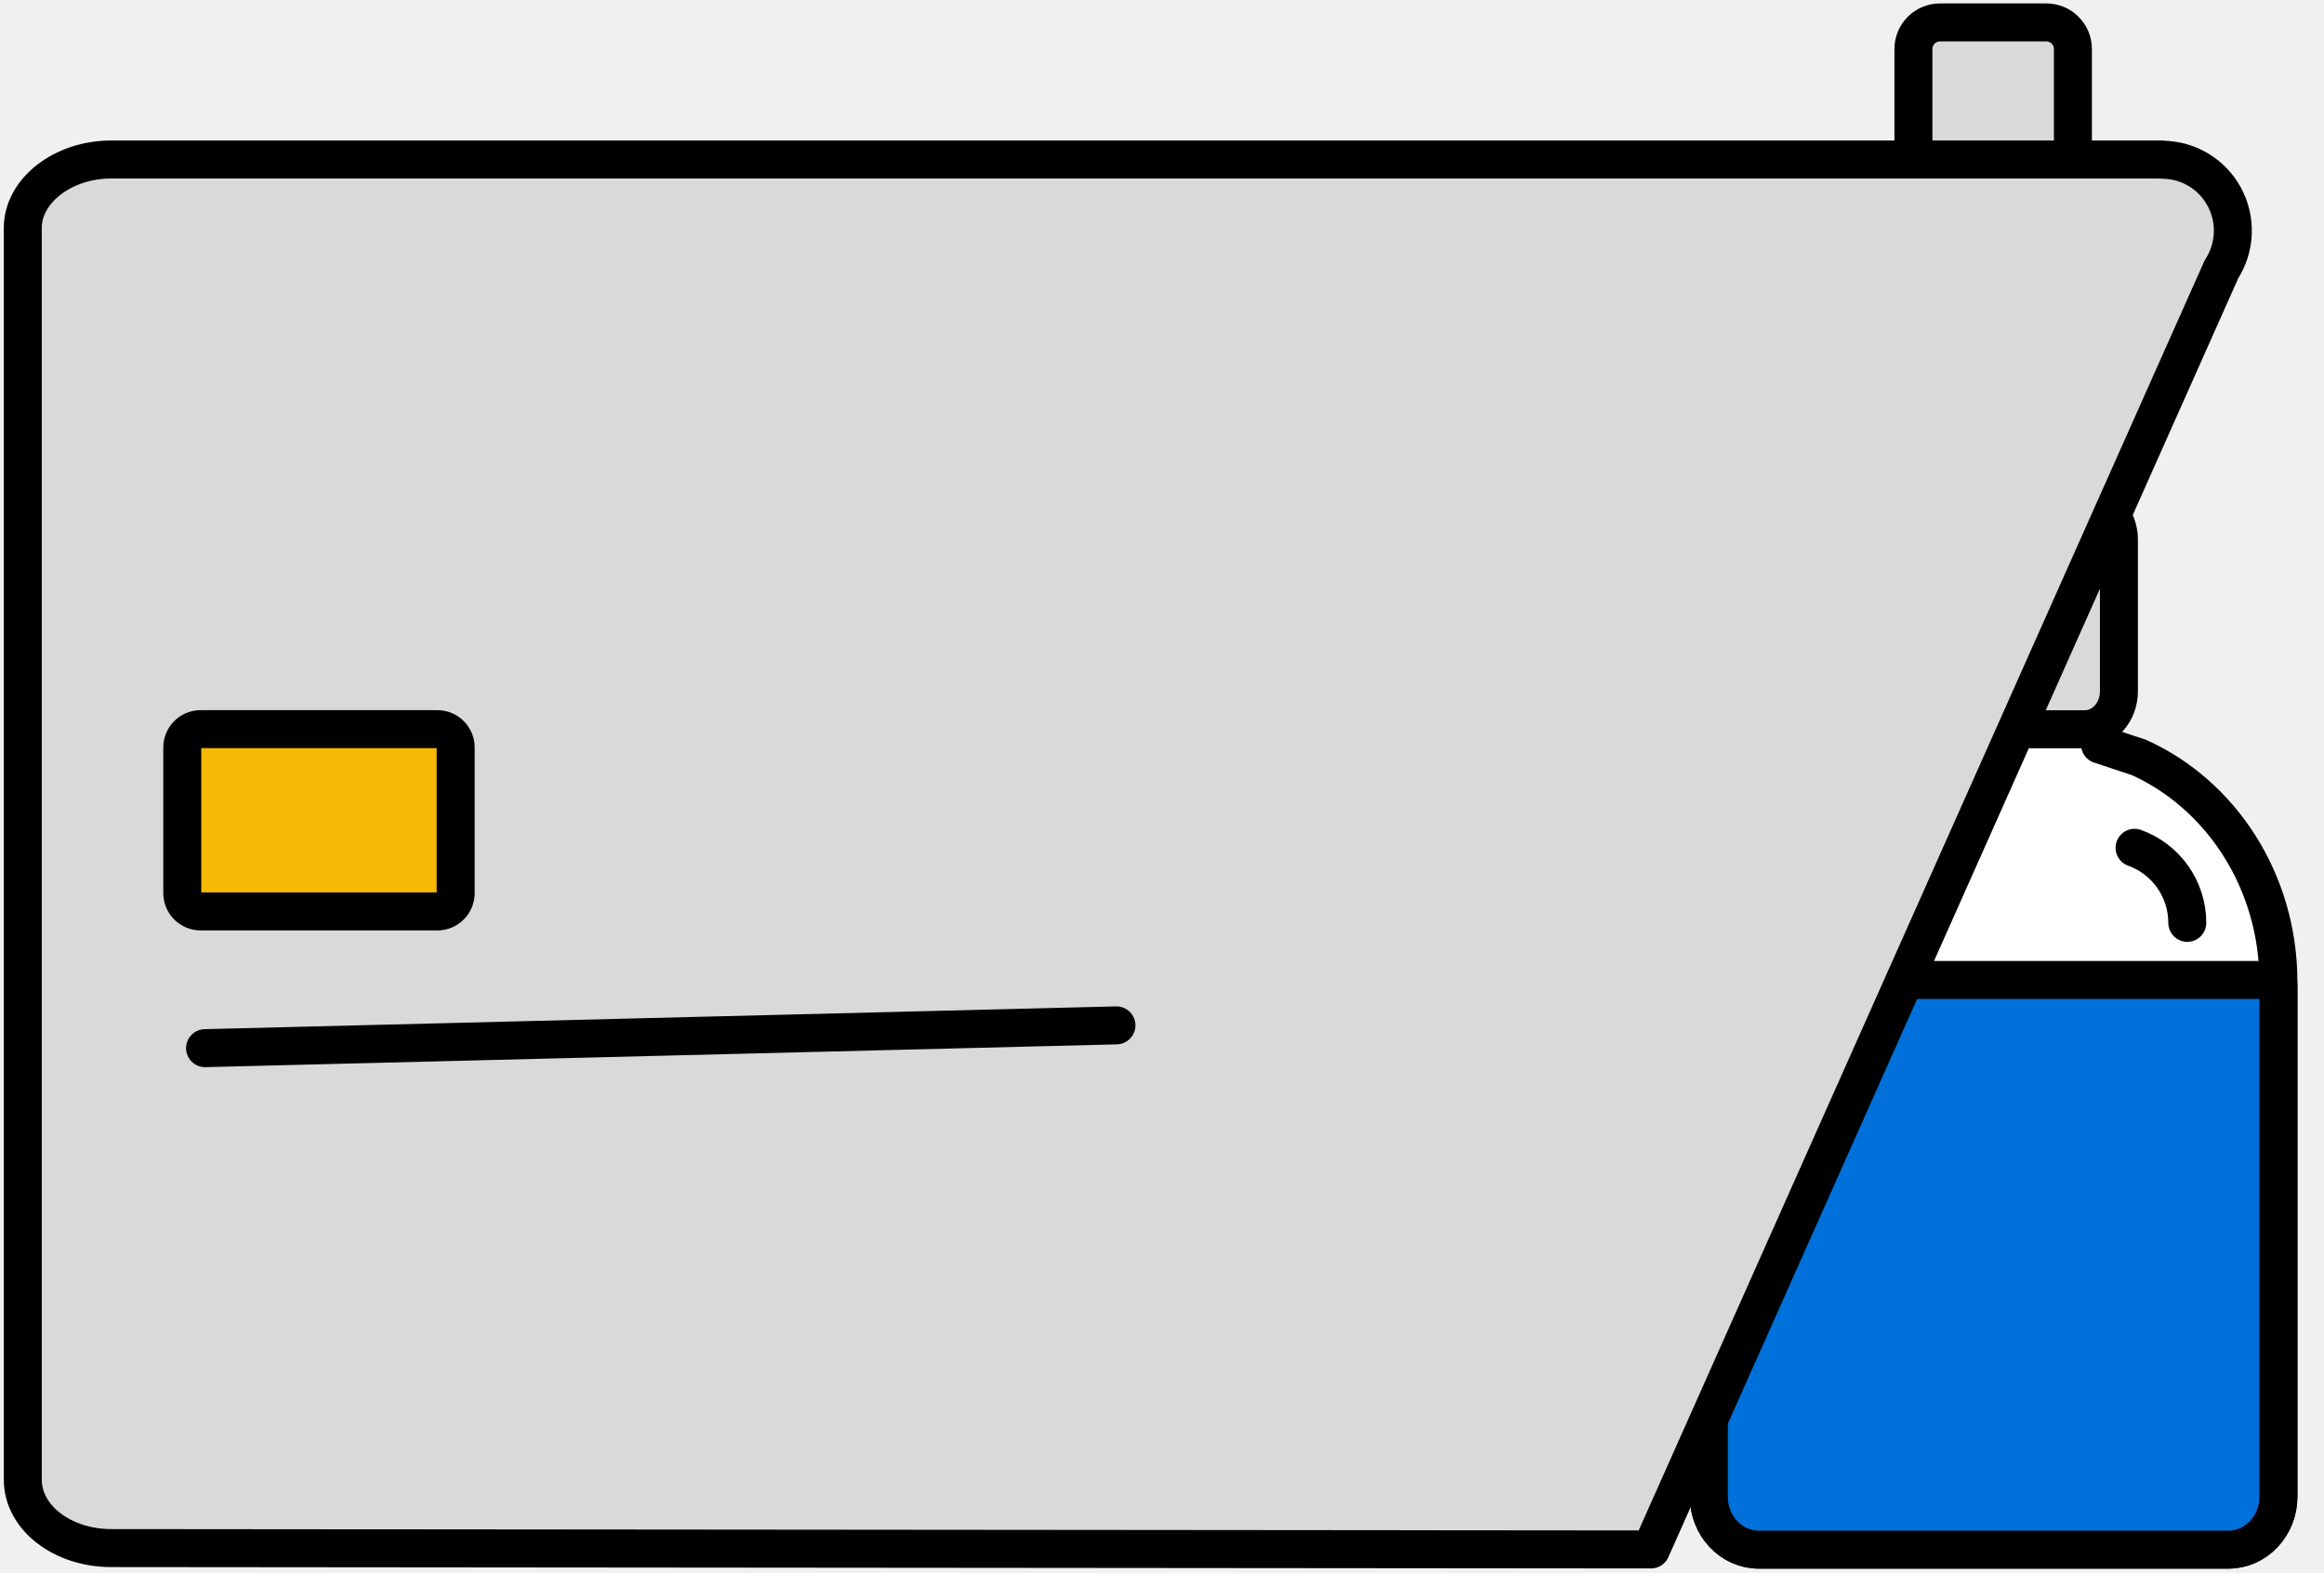
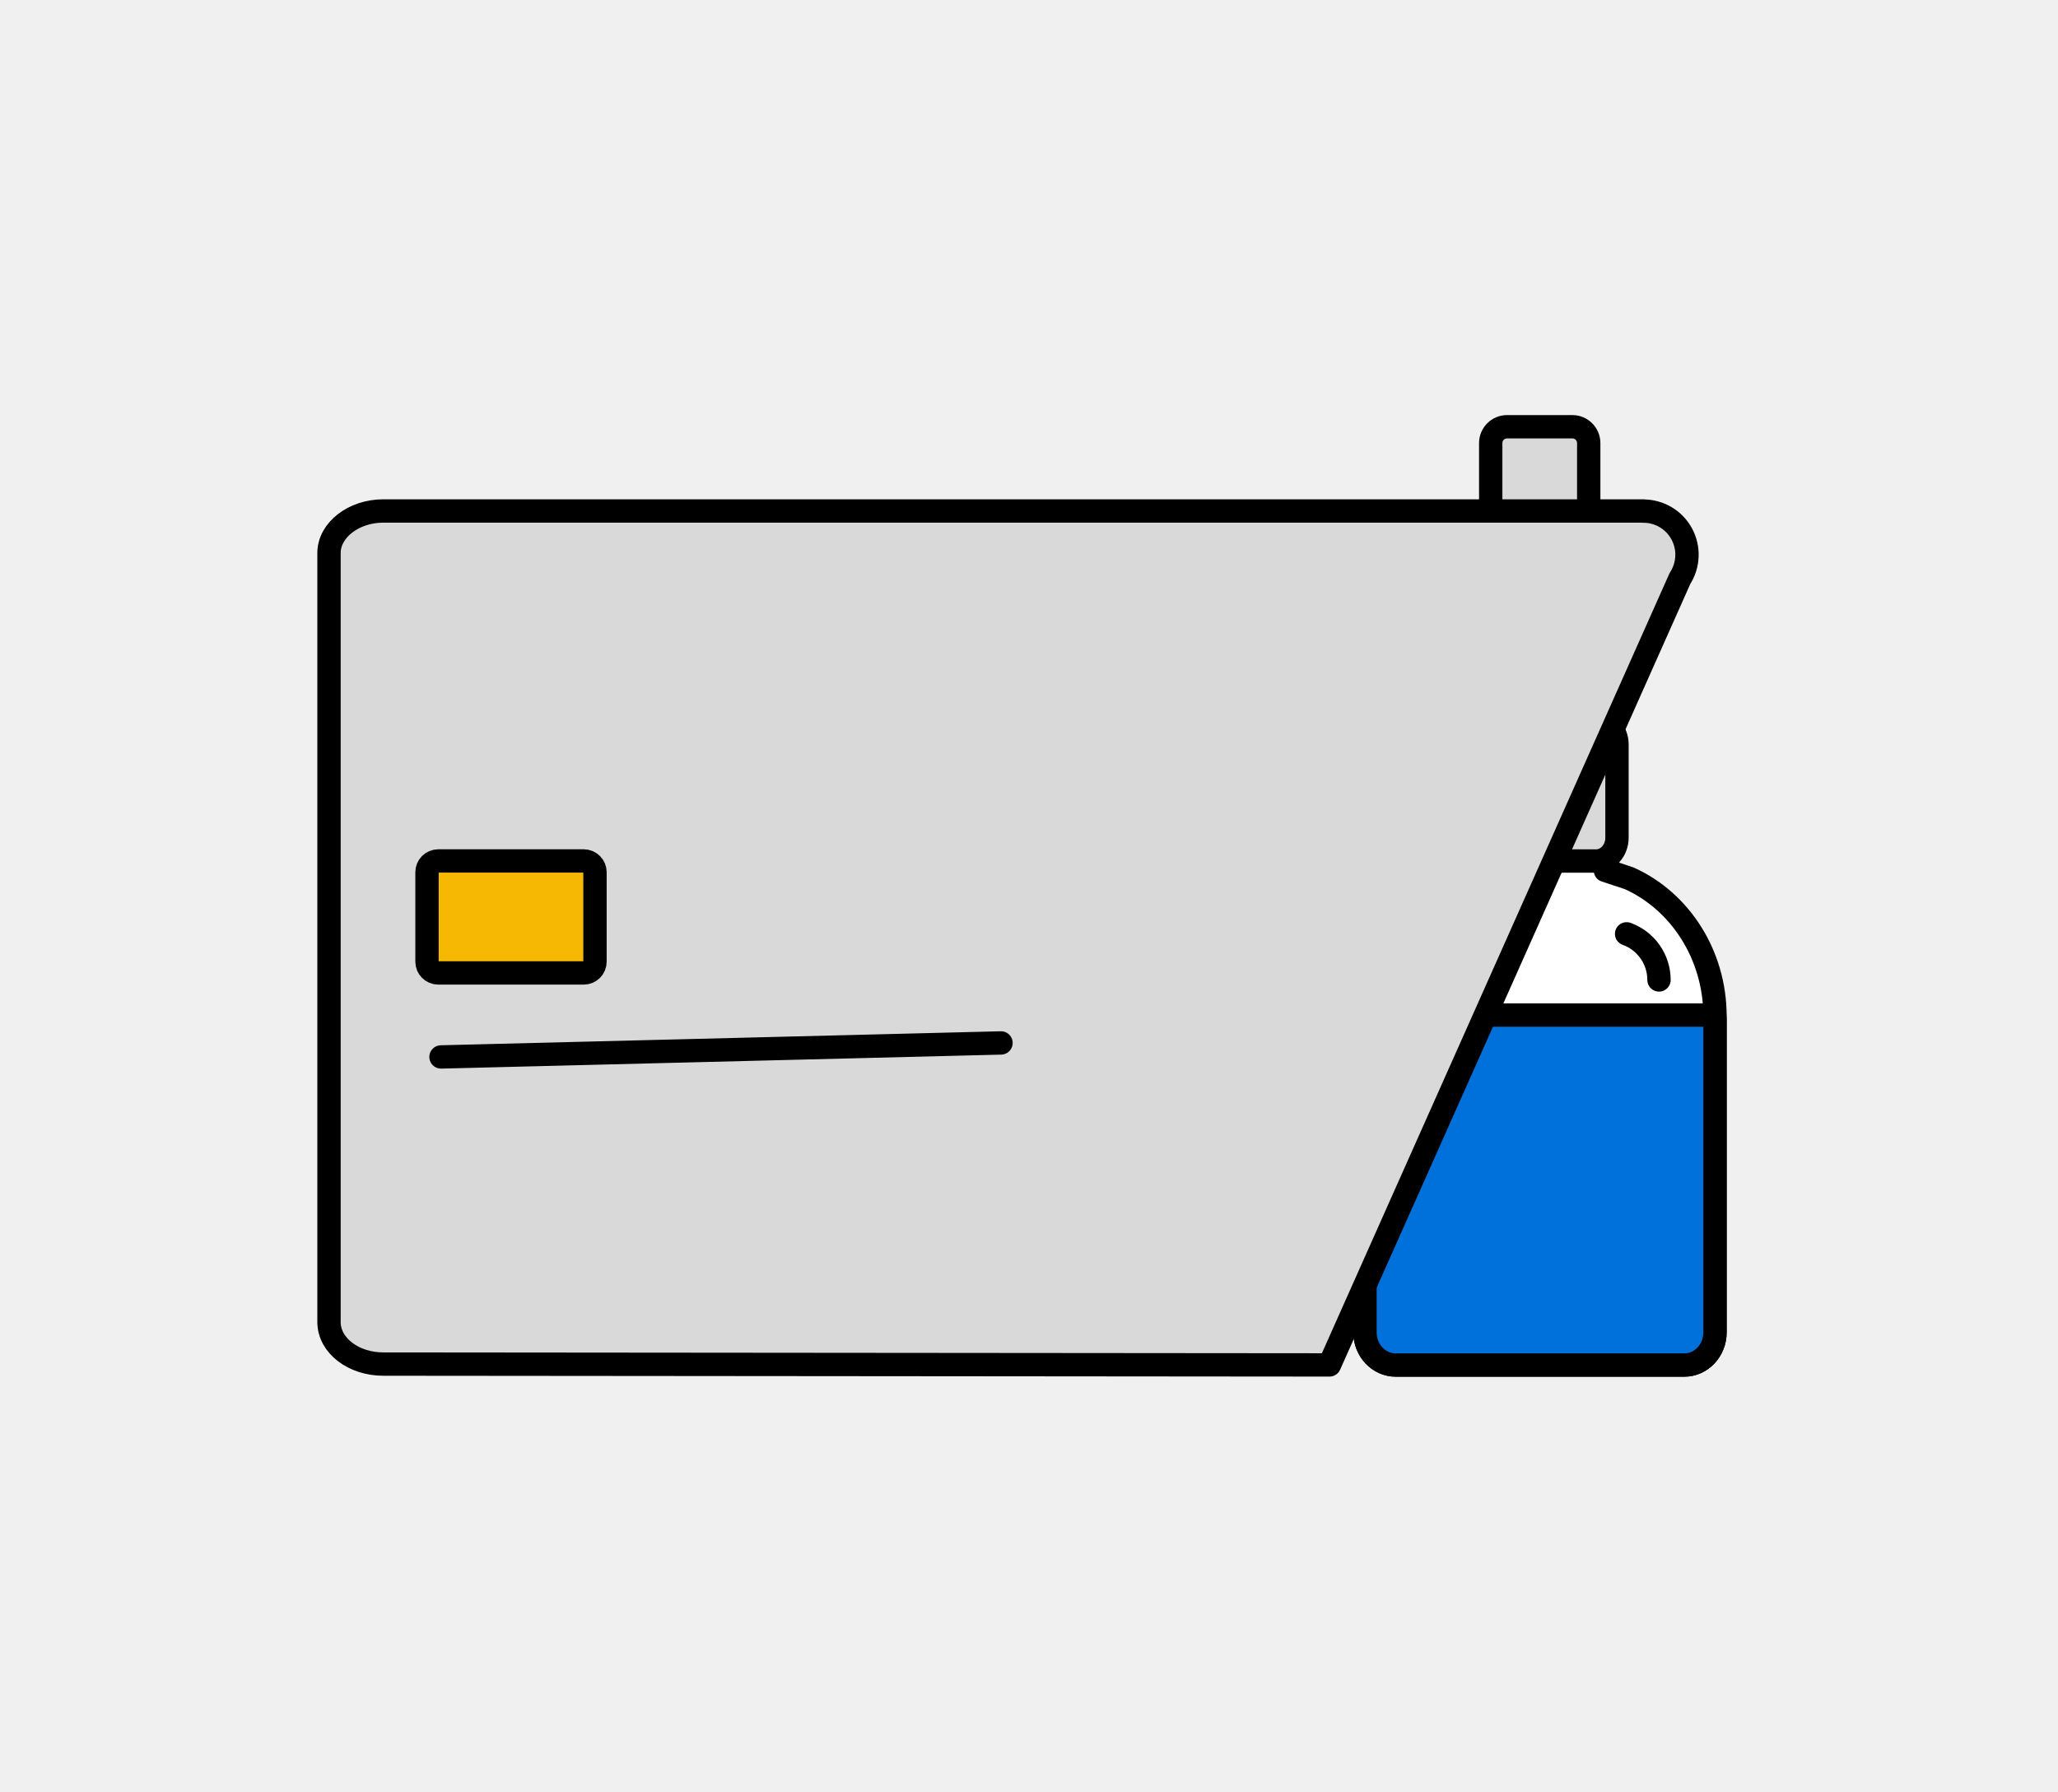
- <svg xmlns="http://www.w3.org/2000/svg" width="102" height="69" overflow="hidden">
+ <svg xmlns="http://www.w3.org/2000/svg" width="147.0px" height="128.0px" overflow="hidden" viewBox="-22.5 -29.5 147.0 128.0">
+   <rect id="bounding-box" x="-22.5" y="-29.5" width="147.0" height="128.0" fill="none" pointer-events="all" />
  <g transform="translate(-128 -201)">
    <path d="M217.814 201.984C218.458 201.984 218.98 202.507 218.98 203.151L218.98 214.818C218.98 215.462 218.458 215.984 217.814 215.984L213.146 215.984C212.502 215.984 211.98 215.462 211.98 214.818L211.98 203.151C211.98 202.507 212.502 201.984 213.146 201.984Z" stroke="#000000" stroke-width="1.667" stroke-miterlimit="8" fill="#D9D9D9" fill-rule="evenodd" />
    <path d="M8.009 0.007 16.991 0.007 17.17 1.676 18.88 2.243C22.477 3.866 25 7.665 25 12.093L25 34.664C25 35.958 24.017 37.007 22.805 37.007L2.196 37.007C0.983 37.007 0 35.958 0 34.664L0 12.093C0 7.665 2.524 3.866 6.12 2.243L7.83 1.676Z" stroke="#000000" stroke-width="1.667" stroke-linecap="round" stroke-linejoin="round" stroke-miterlimit="10" fill="#FFFFFF" fill-rule="evenodd" transform="matrix(-1 1.22465e-16 1.22465e-16 1 228 232)" />
    <path d="M0.021 0.008 24.98 0.008 25 0.301 25 22.686C25 23.969 24.017 25.009 22.805 25.009L2.196 25.009C0.983 25.009 0 23.969 0 22.686L0 0.301Z" stroke="#000000" stroke-width="1.667" stroke-linecap="round" stroke-linejoin="round" stroke-miterlimit="10" fill="#0070DA" fill-rule="evenodd" transform="matrix(-1 1.22465e-16 1.22465e-16 1 228 244)" />
    <path d="M8.566 0.005 6.71 0.005 6.71 0.015 4.15 0.015 4.15 0.005 2.294 0.005 2.294 0.015 1.499 0.015C0.672 0.015 0.001 0.76 0.001 1.68L0.001 8.34C0.001 9.26 0.672 10.005 1.499 10.005L9.504 10.005C10.331 10.005 11.001 9.26 11.001 8.34L11.001 1.68C11.001 0.76 10.331 0.015 9.504 0.015L8.566 0.015Z" stroke="#000000" stroke-width="1.667" stroke-miterlimit="8" fill="#D9D9D9" fill-rule="evenodd" transform="matrix(-1 1.22465e-16 1.22465e-16 1 221 223)" />
    <path d="M207.988 239.987C208.292 238.786 209.092 237.987 209.988 237.987" stroke="#000000" stroke-width="1.667" stroke-linecap="round" stroke-linejoin="round" stroke-miterlimit="10" fill="none" fill-rule="evenodd" />
    <path d="M132.876 208 222.897 208 222.897 208.01C224.034 208.01 225.08 208.634 225.623 209.636 226.166 210.638 226.119 211.858 225.501 212.815L200.462 269 132.876 268.94C130.761 268.94 129 267.623 129 265.935L129 211.004C129 209.365 130.761 208 132.876 208Z" stroke="#000000" stroke-width="1.667" stroke-linejoin="round" stroke-miterlimit="10" fill="#D9D9D9" fill-rule="evenodd" />
    <path d="M0 0 40 1" stroke="#000000" stroke-width="1.667" stroke-linecap="round" stroke-miterlimit="8" fill="none" fill-rule="evenodd" transform="matrix(1 0 0 -1 137 247)" />
    <path d="M136 233.805C136 233.36 136.36 233 136.805 233L147.195 233C147.64 233 148 233.36 148 233.805L148 240.195C148 240.64 147.64 241 147.195 241L136.805 241C136.36 241 136 240.64 136 240.195Z" stroke="#000000" stroke-width="1.667" stroke-linecap="round" stroke-linejoin="round" stroke-miterlimit="10" fill="#F6B803" fill-rule="evenodd" />
    <path d="M221.686 238.207C223.074 238.707 224 240.024 224 241.5" stroke="#000000" stroke-width="1.667" stroke-linecap="round" stroke-linejoin="round" stroke-miterlimit="10" fill="none" fill-rule="evenodd" />
  </g>
</svg>
